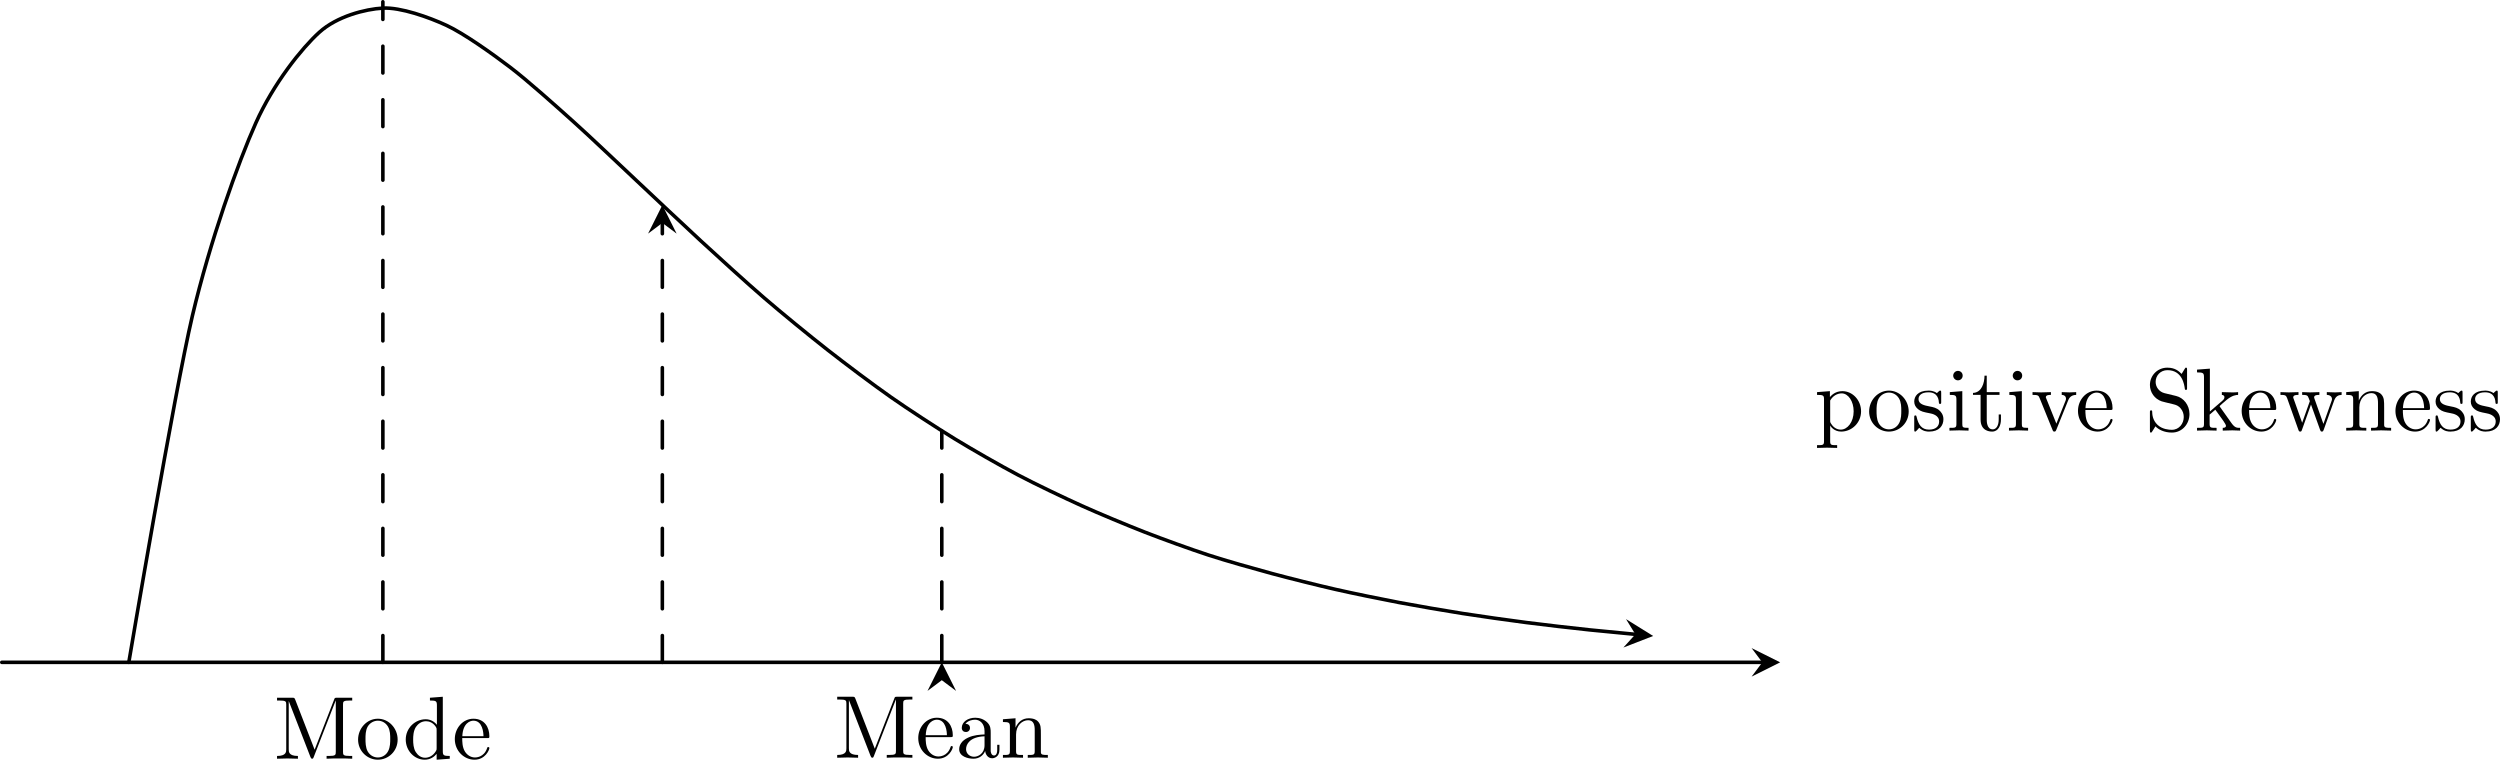
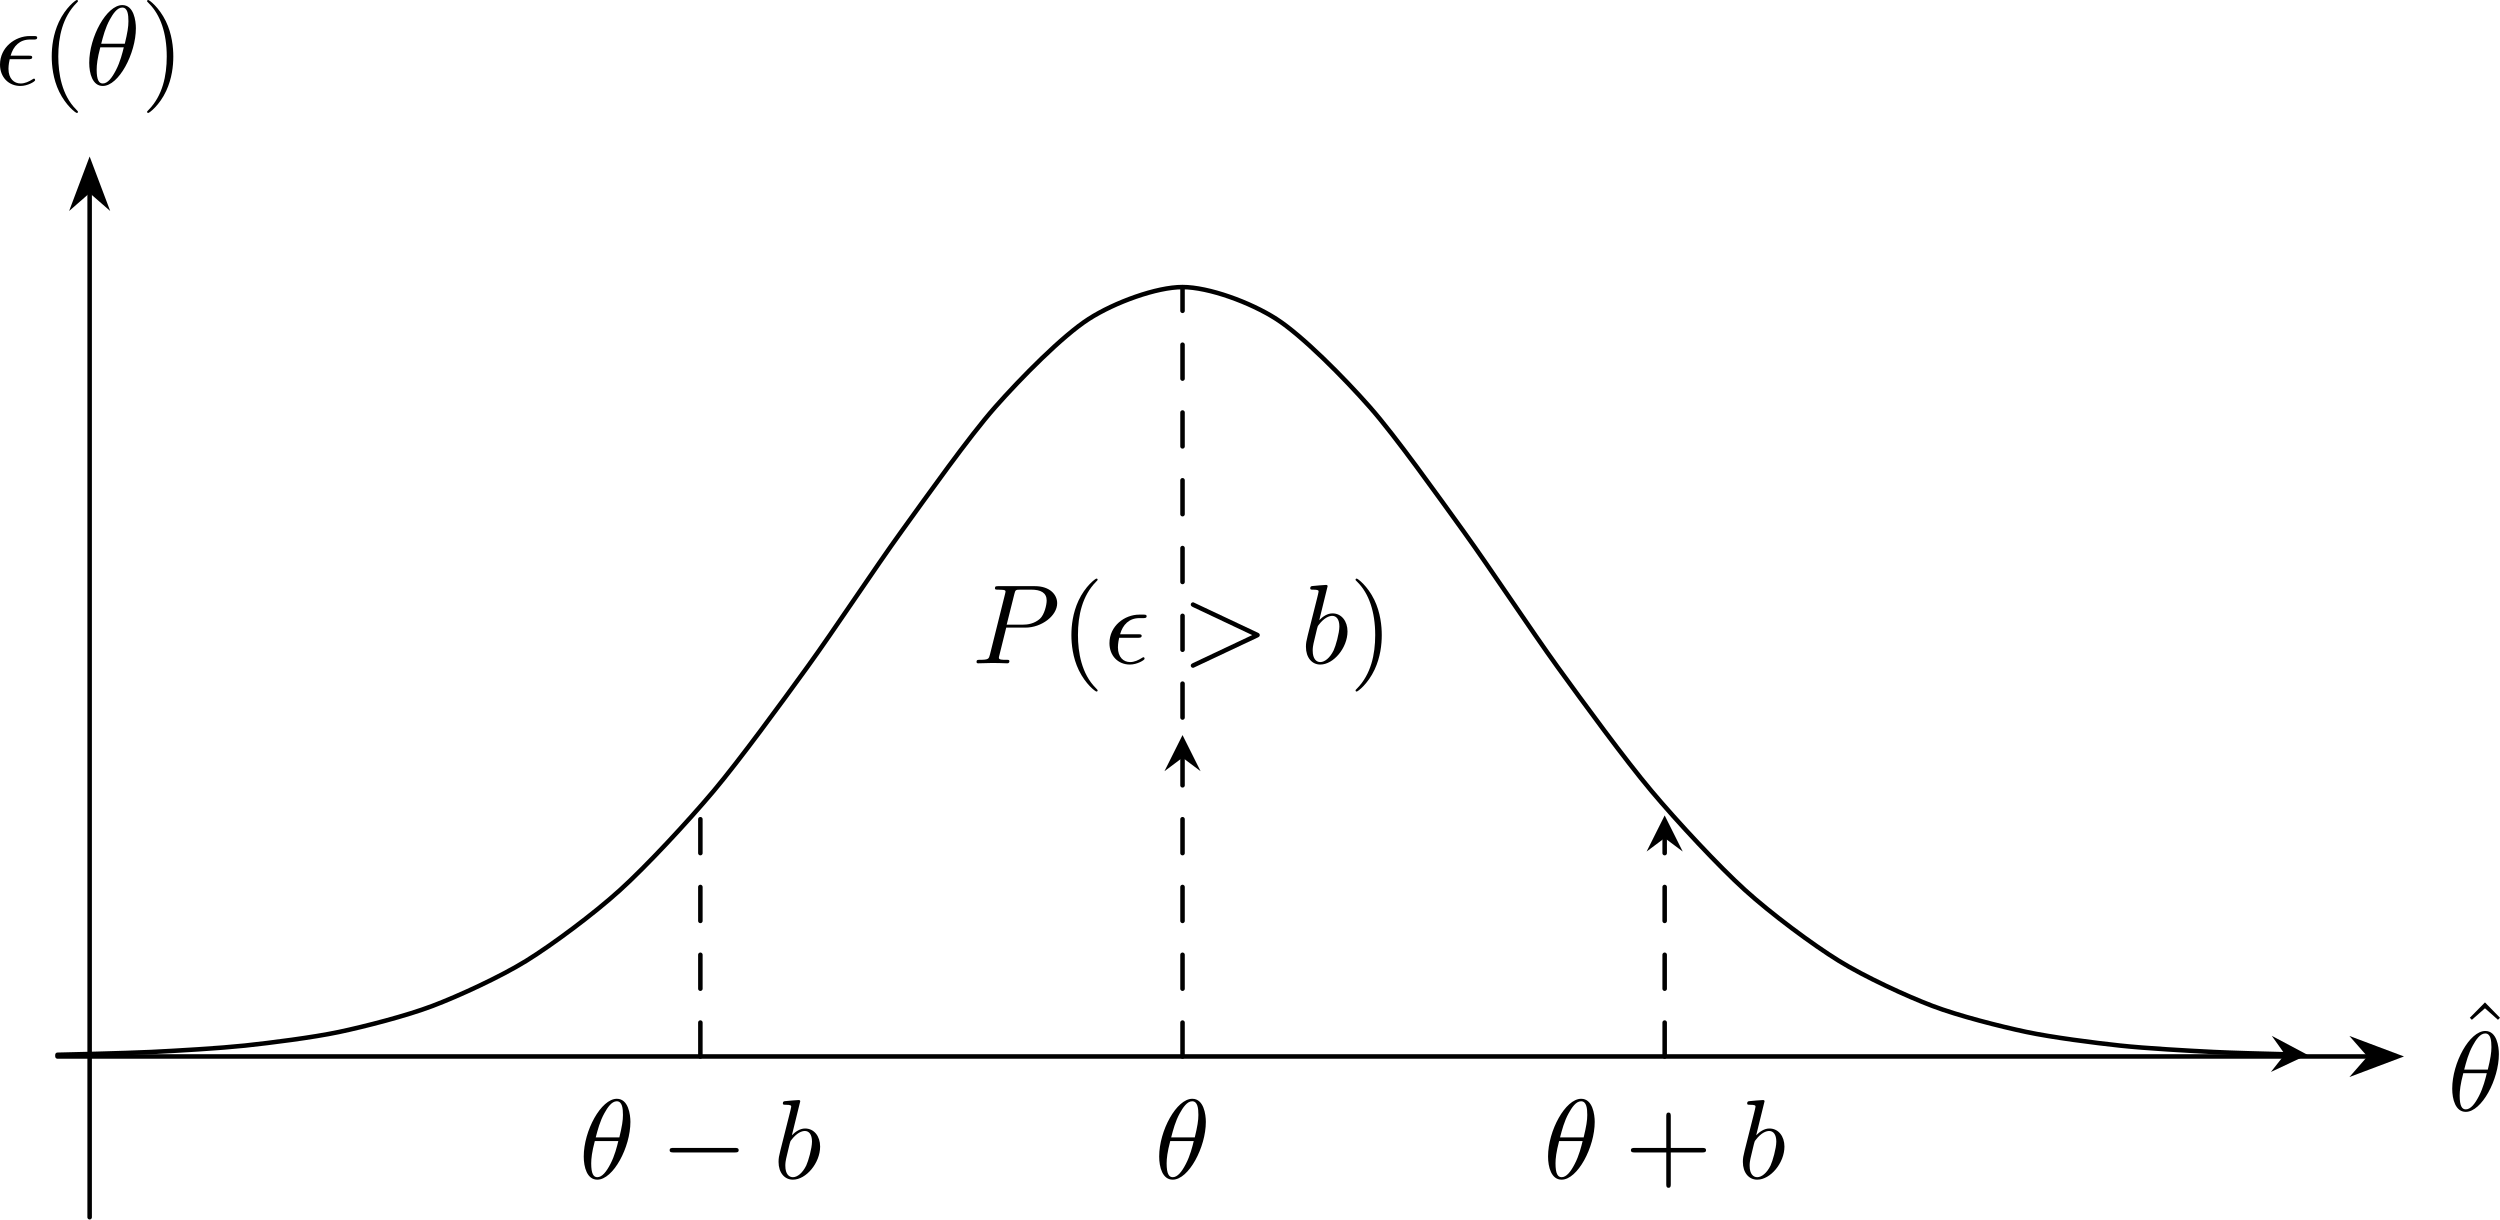
- <svg xmlns="http://www.w3.org/2000/svg" xmlns:xlink="http://www.w3.org/1999/xlink" version="1.1" width="390.519pt" height="118.672pt" viewBox="-0 16.734 390.519 118.672">
+ <svg xmlns="http://www.w3.org/2000/svg" xmlns:xlink="http://www.w3.org/1999/xlink" version="1.1" width="308.657pt" height="150.56pt" viewBox="5.744 21.826 308.657 150.56">
  <defs>
-     <use id="g18-77" xlink:href="#g13-77" transform="scale(.913242)" />
-     <use id="g18-83" xlink:href="#g13-83" transform="scale(.913242)" />
-     <use id="g18-97" xlink:href="#g13-97" transform="scale(.913242)" />
-     <use id="g18-100" xlink:href="#g13-100" transform="scale(.913242)" />
-     <use id="g18-101" xlink:href="#g13-101" transform="scale(.913242)" />
-     <use id="g18-105" xlink:href="#g13-105" transform="scale(.913242)" />
-     <use id="g18-107" xlink:href="#g13-107" transform="scale(.913242)" />
-     <use id="g18-110" xlink:href="#g13-110" transform="scale(.913242)" />
-     <use id="g18-111" xlink:href="#g13-111" transform="scale(.913242)" />
-     <use id="g18-112" xlink:href="#g13-112" transform="scale(.913242)" />
-     <use id="g18-115" xlink:href="#g13-115" transform="scale(.913242)" />
-     <use id="g18-116" xlink:href="#g13-116" transform="scale(.913242)" />
-     <use id="g18-118" xlink:href="#g13-118" transform="scale(.913242)" />
-     <use id="g18-119" xlink:href="#g13-119" transform="scale(.913242)" />
-     <path id="g13-77" d="M2.629-7.211C2.531-7.451 2.498-7.451 2.247-7.451H.404V-7.113H.665C1.505-7.113 1.527-6.993 1.527-6.6V-1.145C1.527-.851 1.527-.338 .404-.338V0C.785-.011 1.32-.033 1.68-.033S2.575-.011 2.956 0V-.338C1.833-.338 1.833-.851 1.833-1.145V-7.025H1.844L4.473-.24C4.527-.098 4.582 0 4.691 0C4.811 0 4.844-.087 4.887-.207L7.571-7.113H7.582V-.851C7.582-.458 7.56-.338 6.72-.338H6.458V0C6.862-.033 7.604-.033 8.029-.033S9.185-.033 9.589 0V-.338H9.327C8.487-.338 8.465-.458 8.465-.851V-6.6C8.465-6.993 8.487-7.113 9.327-7.113H9.589V-7.451H7.745C7.462-7.451 7.462-7.44 7.385-7.244L4.996-1.102L2.629-7.211Z" />
-     <path id="g13-83" d="M3.807-4.233L2.411-4.571C1.735-4.735 1.309-5.324 1.309-5.956C1.309-6.72 1.898-7.385 2.749-7.385C4.571-7.385 4.811-5.596 4.876-5.105C4.887-5.04 4.887-4.975 5.007-4.975C5.149-4.975 5.149-5.029 5.149-5.236V-7.429C5.149-7.615 5.149-7.691 5.029-7.691C4.953-7.691 4.942-7.68 4.865-7.549L4.484-6.927C4.156-7.244 3.709-7.691 2.738-7.691C1.527-7.691 .611-6.731 .611-5.575C.611-4.669 1.189-3.873 2.04-3.578C2.16-3.535 2.716-3.404 3.48-3.218C3.775-3.142 4.102-3.065 4.407-2.662C4.636-2.378 4.745-2.018 4.745-1.658C4.745-.884 4.2-.098 3.284-.098C2.967-.098 2.138-.153 1.56-.687C.927-1.276 .895-1.975 .884-2.367C.873-2.476 .785-2.476 .753-2.476C.611-2.476 .611-2.4 .611-2.204V-.022C.611 .164 .611 .24 .731 .24C.807 .24 .818 .218 .895 .098C.895 .087 .927 .055 1.287-.524C1.625-.153 2.324 .24 3.295 .24C4.571 .24 5.444-.829 5.444-2.029C5.444-3.12 4.724-4.015 3.807-4.233Z" />
-     <path id="g13-97" d="M3.633-.829C3.676-.393 3.971 .065 4.484 .065C4.713 .065 5.378-.087 5.378-.971V-1.582H5.105V-.971C5.105-.338 4.833-.273 4.713-.273C4.353-.273 4.309-.764 4.309-.818V-3C4.309-3.458 4.309-3.884 3.916-4.287C3.491-4.713 2.945-4.887 2.422-4.887C1.527-4.887 .775-4.375 .775-3.655C.775-3.327 .993-3.142 1.276-3.142C1.582-3.142 1.778-3.36 1.778-3.644C1.778-3.775 1.724-4.135 1.222-4.145C1.516-4.527 2.051-4.647 2.4-4.647C2.935-4.647 3.556-4.222 3.556-3.251V-2.847C3-2.815 2.236-2.782 1.549-2.455C.731-2.084 .458-1.516 .458-1.036C.458-.153 1.516 .12 2.204 .12C2.924 .12 3.425-.316 3.633-.829ZM3.556-2.618V-1.527C3.556-.491 2.771-.12 2.28-.12C1.745-.12 1.298-.502 1.298-1.047C1.298-1.647 1.756-2.553 3.556-2.618Z" />
-     <path id="g13-100" d="M4.145-.6V.12L5.749 0V-.338C4.985-.338 4.898-.415 4.898-.949V-7.571L3.327-7.451V-7.113C4.091-7.113 4.178-7.036 4.178-6.502V-4.145C3.862-4.538 3.393-4.822 2.804-4.822C1.516-4.822 .371-3.753 .371-2.345C.371-.96 1.44 .12 2.684 .12C3.382 .12 3.873-.251 4.145-.6ZM4.145-3.524V-1.287C4.145-1.091 4.145-1.069 4.025-.884C3.698-.36 3.207-.12 2.738-.12C2.247-.12 1.855-.404 1.593-.818C1.309-1.265 1.276-1.887 1.276-2.335C1.276-2.738 1.298-3.393 1.615-3.884C1.844-4.222 2.258-4.582 2.847-4.582C3.229-4.582 3.687-4.418 4.025-3.927C4.145-3.742 4.145-3.72 4.145-3.524Z" />
-     <path id="g13-101" d="M1.222-2.749C1.287-4.375 2.204-4.647 2.575-4.647C3.698-4.647 3.807-3.175 3.807-2.749H1.222ZM1.211-2.52H4.255C4.495-2.52 4.527-2.52 4.527-2.749C4.527-3.829 3.938-4.887 2.575-4.887C1.309-4.887 .305-3.764 .305-2.4C.305-.938 1.451 .12 2.705 .12C4.036 .12 4.527-1.091 4.527-1.298C4.527-1.407 4.44-1.429 4.385-1.429C4.287-1.429 4.265-1.364 4.244-1.276C3.862-.153 2.88-.153 2.771-.153C2.225-.153 1.789-.48 1.538-.884C1.211-1.407 1.211-2.127 1.211-2.52Z" />
-     <path id="g13-105" d="M1.931-4.822L.404-4.702V-4.364C1.113-4.364 1.211-4.298 1.211-3.764V-.829C1.211-.338 1.091-.338 .36-.338V0C.709-.011 1.298-.033 1.56-.033C1.942-.033 2.324-.011 2.695 0V-.338C1.975-.338 1.931-.393 1.931-.818V-4.822ZM1.975-6.72C1.975-7.069 1.702-7.298 1.396-7.298C1.058-7.298 .818-7.004 .818-6.72C.818-6.425 1.058-6.142 1.396-6.142C1.702-6.142 1.975-6.371 1.975-6.72Z" />
-     <path id="g13-107" d="M1.156-.829C1.156-.338 1.036-.338 .305-.338V0C.665-.011 1.178-.033 1.495-.033C1.822-.033 2.258-.022 2.695 0V-.338C1.964-.338 1.844-.338 1.844-.829V-1.953L2.542-2.553C3.382-1.396 3.84-.785 3.84-.589C3.84-.382 3.655-.338 3.447-.338V0C3.753-.011 4.396-.033 4.625-.033C4.942-.033 5.258-.022 5.575 0V-.338C5.171-.338 4.931-.338 4.516-.916L3.131-2.869C3.12-2.891 3.065-2.956 3.065-2.989C3.065-3.033 3.84-3.687 3.949-3.775C4.636-4.331 5.095-4.353 5.324-4.364V-4.702C5.007-4.669 4.865-4.669 4.56-4.669C4.167-4.669 3.491-4.691 3.338-4.702V-4.364C3.545-4.353 3.655-4.233 3.655-4.091C3.655-3.873 3.502-3.742 3.415-3.665L1.876-2.335V-7.571L.305-7.451V-7.113C1.069-7.113 1.156-7.036 1.156-6.502V-.829Z" />
-     <path id="g13-110" d="M1.2-3.753V-.829C1.2-.338 1.08-.338 .349-.338V0C.731-.011 1.287-.033 1.582-.033C1.865-.033 2.433-.011 2.804 0V-.338C2.073-.338 1.953-.338 1.953-.829V-2.836C1.953-3.971 2.727-4.582 3.425-4.582C4.113-4.582 4.233-3.993 4.233-3.371V-.829C4.233-.338 4.113-.338 3.382-.338V0C3.764-.011 4.32-.033 4.615-.033C4.898-.033 5.465-.011 5.836 0V-.338C5.269-.338 4.996-.338 4.985-.665V-2.749C4.985-3.687 4.985-4.025 4.647-4.418C4.495-4.604 4.135-4.822 3.502-4.822C2.705-4.822 2.193-4.353 1.887-3.676V-4.822L.349-4.702V-4.364C1.113-4.364 1.2-4.287 1.2-3.753Z" />
-     <path id="g13-111" d="M5.138-2.335C5.138-3.731 4.047-4.887 2.727-4.887C1.364-4.887 .305-3.698 .305-2.335C.305-.927 1.44 .12 2.716 .12C4.036 .12 5.138-.949 5.138-2.335ZM2.727-.153C2.258-.153 1.778-.382 1.484-.884C1.211-1.364 1.211-2.029 1.211-2.422C1.211-2.847 1.211-3.436 1.473-3.916C1.767-4.418 2.28-4.647 2.716-4.647C3.196-4.647 3.665-4.407 3.949-3.938S4.233-2.836 4.233-2.422C4.233-2.029 4.233-1.44 3.993-.96C3.753-.469 3.273-.153 2.727-.153Z" />
-     <path id="g13-112" d="M1.876-4.102V-4.822L.305-4.702V-4.364C1.08-4.364 1.156-4.298 1.156-3.818V1.287C1.156 1.778 1.036 1.778 .305 1.778V2.116C.676 2.105 1.244 2.084 1.527 2.084C1.822 2.084 2.378 2.105 2.76 2.116V1.778C2.029 1.778 1.909 1.778 1.909 1.287V-.545V-.644C1.964-.469 2.422 .12 3.251 .12C4.549 .12 5.684-.949 5.684-2.356C5.684-3.742 4.625-4.822 3.404-4.822C2.553-4.822 2.095-4.342 1.876-4.102ZM1.909-1.244V-3.676C2.225-4.233 2.76-4.549 3.316-4.549C4.113-4.549 4.778-3.589 4.778-2.356C4.778-1.036 4.015-.12 3.207-.12C2.771-.12 2.356-.338 2.062-.785C1.909-1.015 1.909-1.025 1.909-1.244Z" />
-     <path id="g13-115" d="M2.269-2.116C2.509-2.073 3.404-1.898 3.404-1.113C3.404-.556 3.022-.12 2.171-.12C1.255-.12 .862-.742 .655-1.669C.622-1.811 .611-1.855 .502-1.855C.36-1.855 .36-1.778 .36-1.582V-.142C.36 .044 .36 .12 .48 .12C.535 .12 .545 .109 .753-.098C.775-.12 .775-.142 .971-.349C1.451 .109 1.942 .12 2.171 .12C3.425 .12 3.927-.611 3.927-1.396C3.927-1.975 3.6-2.302 3.469-2.433C3.109-2.782 2.684-2.869 2.225-2.956C1.615-3.076 .884-3.218 .884-3.851C.884-4.233 1.167-4.68 2.105-4.68C3.305-4.68 3.36-3.698 3.382-3.36C3.393-3.262 3.491-3.262 3.513-3.262C3.655-3.262 3.655-3.316 3.655-3.524V-4.625C3.655-4.811 3.655-4.887 3.535-4.887C3.48-4.887 3.458-4.887 3.316-4.756C3.284-4.713 3.175-4.615 3.131-4.582C2.716-4.887 2.269-4.887 2.105-4.887C.775-4.887 .36-4.156 .36-3.545C.36-3.164 .535-2.858 .829-2.618C1.178-2.335 1.484-2.269 2.269-2.116Z" />
-     <path id="g13-116" d="M1.887-4.364H3.447V-4.702H1.887V-6.709H1.615C1.604-5.815 1.276-4.647 .207-4.604V-4.364H1.135V-1.353C1.135-.011 2.149 .12 2.542 .12C3.316 .12 3.622-.655 3.622-1.353V-1.975H3.349V-1.375C3.349-.567 3.022-.153 2.618-.153C1.887-.153 1.887-1.145 1.887-1.331V-4.364Z" />
-     <path id="g13-118" d="M4.538-3.633C4.636-3.884 4.822-4.353 5.542-4.364V-4.702C5.291-4.68 4.975-4.669 4.724-4.669C4.462-4.669 3.96-4.691 3.775-4.702V-4.364C4.178-4.353 4.298-4.102 4.298-3.895C4.298-3.796 4.276-3.753 4.233-3.633L3.12-.851L1.898-3.895C1.833-4.036 1.833-4.058 1.833-4.08C1.833-4.364 2.258-4.364 2.455-4.364V-4.702C2.127-4.691 1.516-4.669 1.265-4.669C.971-4.669 .535-4.68 .207-4.702V-4.364C.895-4.364 .938-4.298 1.08-3.96L2.651-.087C2.716 .065 2.738 .12 2.88 .12S3.065 .022 3.109-.087L4.538-3.633Z" />
-     <path id="g13-119" d="M6.753-3.665C6.949-4.211 7.287-4.353 7.669-4.364V-4.702C7.429-4.68 7.113-4.669 6.873-4.669C6.556-4.669 6.065-4.691 5.858-4.702V-4.364C6.251-4.353 6.491-4.156 6.491-3.84C6.491-3.775 6.491-3.753 6.436-3.611L5.444-.818L4.364-3.862C4.32-3.993 4.309-4.015 4.309-4.069C4.309-4.364 4.735-4.364 4.953-4.364V-4.702C4.636-4.691 4.08-4.669 3.818-4.669C3.491-4.669 3.175-4.68 2.847-4.702V-4.364C3.251-4.364 3.425-4.342 3.535-4.2C3.589-4.135 3.709-3.807 3.785-3.6L2.847-.96L1.811-3.873C1.756-4.004 1.756-4.025 1.756-4.069C1.756-4.364 2.182-4.364 2.4-4.364V-4.702C2.073-4.691 1.462-4.669 1.211-4.669C1.167-4.669 .589-4.68 .196-4.702V-4.364C.742-4.364 .873-4.331 1.004-3.982L2.378-.12C2.433 .033 2.465 .12 2.607 .12S2.771 .055 2.825-.098L3.927-3.185L5.04-.087C5.084 .033 5.116 .12 5.258 .12S5.433 .022 5.476-.087L6.753-3.665Z" />
+     <use id="g18-40" xlink:href="#g13-40" transform="scale(.913242)" />
+     <use id="g18-41" xlink:href="#g13-41" transform="scale(.913242)" />
+     <use id="g18-43" xlink:href="#g13-43" transform="scale(.913242)" />
+     <use id="g18-94" xlink:href="#g13-94" transform="scale(.913242)" />
+     <path id="g14-0" d="M6.565-2.291C6.735-2.291 6.914-2.291 6.914-2.491S6.735-2.69 6.565-2.69H1.176C1.006-2.69 .827-2.69 .827-2.491S1.006-2.291 1.176-2.291H6.565Z" />
+     <use id="g16-15" xlink:href="#g8-15" transform="scale(.913242)" />
+     <use id="g16-18" xlink:href="#g8-18" transform="scale(.913242)" />
+     <use id="g16-62" xlink:href="#g8-62" transform="scale(.913242)" />
+     <use id="g16-80" xlink:href="#g8-80" transform="scale(.913242)" />
+     <use id="g16-98" xlink:href="#g8-98" transform="scale(.913242)" />
+     <path id="g13-40" d="M3.611 2.618C3.611 2.585 3.611 2.564 3.425 2.378C2.062 1.004 1.713-1.058 1.713-2.727C1.713-4.625 2.127-6.524 3.469-7.887C3.611-8.018 3.611-8.04 3.611-8.073C3.611-8.149 3.567-8.182 3.502-8.182C3.393-8.182 2.411-7.44 1.767-6.055C1.211-4.855 1.08-3.644 1.08-2.727C1.08-1.876 1.2-.556 1.8 .676C2.455 2.018 3.393 2.727 3.502 2.727C3.567 2.727 3.611 2.695 3.611 2.618Z" />
+     <path id="g13-41" d="M3.153-2.727C3.153-3.578 3.033-4.898 2.433-6.131C1.778-7.473 .84-8.182 .731-8.182C.665-8.182 .622-8.138 .622-8.073C.622-8.04 .622-8.018 .829-7.822C1.898-6.742 2.52-5.007 2.52-2.727C2.52-.862 2.116 1.058 .764 2.433C.622 2.564 .622 2.585 .622 2.618C.622 2.684 .665 2.727 .731 2.727C.84 2.727 1.822 1.985 2.465 .6C3.022-.6 3.153-1.811 3.153-2.727Z" />
+     <path id="g13-43" d="M4.462-2.509H7.505C7.658-2.509 7.865-2.509 7.865-2.727S7.658-2.945 7.505-2.945H4.462V-6C4.462-6.153 4.462-6.36 4.244-6.36S4.025-6.153 4.025-6V-2.945H.971C.818-2.945 .611-2.945 .611-2.727S.818-2.509 .971-2.509H4.025V.545C4.025 .698 4.025 .905 4.244 .905S4.462 .698 4.462 .545V-2.509Z" />
+     <path id="g13-94" d="M2.727-7.571L1.265-6.087L1.462-5.891L2.727-7.004L3.982-5.891L4.178-6.087L2.727-7.571Z" />
+     <path id="g8-15" d="M3.251-2.465C3.425-2.465 3.622-2.465 3.622-2.651C3.622-2.804 3.491-2.804 3.305-2.804H1.538C1.8-3.731 2.411-4.364 3.404-4.364H3.742C3.927-4.364 4.102-4.364 4.102-4.549C4.102-4.702 3.96-4.702 3.775-4.702H3.393C1.975-4.702 .513-3.611 .513-1.942C.513-.742 1.331 .12 2.487 .12C3.196 .12 3.905-.316 3.905-.436C3.905-.469 3.895-.589 3.796-.589C3.775-.589 3.753-.589 3.655-.524C3.316-.305 2.913-.12 2.509-.12C1.876-.12 1.331-.578 1.331-1.538C1.331-1.92 1.418-2.335 1.451-2.465H3.251Z" />
+     <path id="g8-18" d="M4.964-5.455C4.964-6.175 4.767-7.691 3.655-7.691C2.138-7.691 .458-4.615 .458-2.116C.458-1.091 .775 .12 1.767 .12C3.305 .12 4.964-3.011 4.964-5.455ZM1.615-3.96C1.8-4.658 2.018-5.531 2.455-6.305C2.749-6.84 3.153-7.451 3.644-7.451C4.178-7.451 4.244-6.753 4.244-6.131C4.244-5.596 4.156-5.04 3.895-3.96H1.615ZM3.796-3.611C3.676-3.109 3.447-2.182 3.033-1.396C2.651-.655 2.236-.12 1.767-.12C1.407-.12 1.178-.436 1.178-1.451C1.178-1.909 1.244-2.542 1.527-3.611H3.796Z" />
+     <path id="g8-62" d="M7.364-2.487C7.484-2.542 7.571-2.596 7.571-2.727S7.484-2.913 7.364-2.967L1.32-5.815C1.178-5.891 1.156-5.891 1.124-5.891C1.004-5.891 .905-5.793 .905-5.673C.905-5.575 .96-5.509 1.113-5.433L6.84-2.727L1.113-.022C.96 .055 .905 .12 .905 .218C.905 .338 1.004 .436 1.124 .436C1.156 .436 1.178 .436 1.32 .36L7.364-2.487Z" />
+     <path id="g8-80" d="M3.305-3.447H5.16C6.709-3.447 8.225-4.582 8.225-5.804C8.225-6.644 7.505-7.451 6.076-7.451H2.542C2.335-7.451 2.215-7.451 2.215-7.244C2.215-7.113 2.313-7.113 2.531-7.113C2.673-7.113 2.869-7.102 3-7.091C3.175-7.069 3.24-7.036 3.24-6.916C3.24-6.873 3.229-6.84 3.196-6.709L1.735-.851C1.625-.425 1.604-.338 .742-.338C.556-.338 .436-.338 .436-.131C.436 0 .567 0 .6 0C.905 0 1.68-.033 1.985-.033C2.215-.033 2.455-.022 2.684-.022C2.924-.022 3.164 0 3.393 0C3.469 0 3.611 0 3.611-.218C3.611-.338 3.513-.338 3.305-.338C2.902-.338 2.596-.338 2.596-.535C2.596-.6 2.618-.655 2.629-.72L3.305-3.447ZM4.091-6.698C4.189-7.08 4.211-7.113 4.68-7.113H5.727C6.633-7.113 7.211-6.818 7.211-6.065C7.211-5.64 6.993-4.702 6.567-4.309C6.022-3.818 5.367-3.731 4.887-3.731H3.349L4.091-6.698Z" />
+     <path id="g8-98" d="M2.607-7.451C2.607-7.462 2.607-7.571 2.465-7.571C2.215-7.571 1.418-7.484 1.135-7.462C1.047-7.451 .927-7.44 .927-7.244C.927-7.113 1.025-7.113 1.189-7.113C1.713-7.113 1.735-7.036 1.735-6.927C1.735-6.851 1.636-6.48 1.582-6.251L.687-2.695C.556-2.149 .513-1.975 .513-1.593C.513-.556 1.091 .12 1.898 .12C3.185 .12 4.527-1.505 4.527-3.076C4.527-4.069 3.949-4.822 3.076-4.822C2.575-4.822 2.127-4.505 1.8-4.167L2.607-7.451ZM1.582-3.327C1.647-3.567 1.647-3.589 1.745-3.709C2.28-4.418 2.771-4.582 3.055-4.582C3.447-4.582 3.742-4.255 3.742-3.556C3.742-2.913 3.382-1.658 3.185-1.244C2.825-.513 2.324-.12 1.898-.12C1.527-.12 1.167-.415 1.167-1.222C1.167-1.429 1.167-1.636 1.342-2.324L1.582-3.327Z" />
  </defs>
  <g id="page1" transform="matrix(1.4 0 0 1.4 0 0)">
-     <path d="M.199 85.855H196.632" stroke="#000" fill="none" stroke-width=".399" stroke-linecap="round" stroke-linejoin="round" />
-     <path d="M198.625 85.855L195.437 84.262L196.633 85.855L195.437 87.449" />
-     <path d="M14.371 85.855C14.371 85.855 19.492 55.562 21.461 47.211C23.426 38.863 26.578 30.062 28.547 25.668C30.512 21.273 33.668 17.328 35.633 15.551C37.598 13.773 40.754 12.965 42.719 12.859C44.688 12.75 47.84 13.867 49.805 14.777C51.773 15.691 54.926 17.945 56.895 19.438C58.859 20.93 62.012 23.762 63.98 25.527C65.945 27.289 69.098 30.309 71.066 32.148C73.031 33.988 76.188 36.98 78.152 38.789C80.121 40.594 83.273 43.477 85.238 45.168C87.207 46.863 90.359 49.445 92.328 50.984C94.293 52.523 97.445 54.895 99.414 56.27C101.379 57.648 104.531 59.695 106.5 60.902C108.465 62.105 111.621 63.91 113.586 64.945C115.555 65.984 118.707 67.484 120.671 68.371C122.641 69.258 125.793 70.57 127.757 71.336C129.726 72.102 132.879 73.246 134.847 73.887C136.812 74.527 139.964 75.418 141.934 75.949C143.899 76.48 147.054 77.266 149.019 77.715C150.988 78.164 154.141 78.805 156.106 79.18C158.075 79.551 161.226 80.094 163.191 80.402C165.161 80.711 168.312 81.156 170.281 81.41C172.246 81.664 175.399 82.027 177.368 82.234C178.554 82.359 180.903 82.582 182.566 82.738" stroke="#000" fill="none" stroke-width=".399" stroke-miterlimit="10" stroke-linecap="round" stroke-linejoin="round" />
-     <path d="M184.454 82.914L181.426 81.031L182.469 82.727L181.133 84.203" />
-     <path d="M42.719 85.855V12.152M105.082 85.855V60.059M73.902 85.855V36.824" stroke="#000" fill="none" stroke-width=".399" stroke-miterlimit="10" stroke-linecap="round" stroke-linejoin="round" stroke-dasharray="2.989 2.989" />
-     <path d="M73.902 34.832L72.309 38.02L73.902 36.824L75.496 38.02" />
-     <path d="M105.082 85.855L103.488 89.043L105.082 87.848L106.676 89.043" />
-     <g transform="matrix(1 0 0 1 188.0895 -25.8561)">
-       <use x="14.372" y="85.855" xlink:href="#g18-112" />
-       <use x="20.184" y="85.855" xlink:href="#g18-111" />
-       <use x="25.165" y="85.855" xlink:href="#g18-115" />
-       <use x="29.095" y="85.855" xlink:href="#g18-105" />
-       <use x="31.862" y="85.855" xlink:href="#g18-116" />
-       <use x="35.737" y="85.855" xlink:href="#g18-105" />
-       <use x="38.504" y="85.855" xlink:href="#g18-118" />
-       <use x="43.486" y="85.855" xlink:href="#g18-101" />
-       <use x="51.234" y="85.855" xlink:href="#g18-83" />
-       <use x="56.769" y="85.855" xlink:href="#g18-107" />
-       <use x="61.75" y="85.855" xlink:href="#g18-101" />
-       <use x="66.178" y="85.855" xlink:href="#g18-119" />
-       <use x="73.374" y="85.855" xlink:href="#g18-110" />
-       <use x="78.908" y="85.855" xlink:href="#g18-101" />
-       <use x="83.336" y="85.855" xlink:href="#g18-115" />
-       <use x="87.266" y="85.855" xlink:href="#g18-115" />
+     <path d="M12.008 122.934V32.453" stroke="#000" fill="none" stroke-width=".399" stroke-linecap="round" stroke-linejoin="round" />
+     <path d="M12.008 29.957L10.664 33.527L12.008 32.352L13.355 33.527Z" />
+     <path d="M12.008 29.957L10.664 33.527L12.008 32.352L13.355 33.527Z" stroke="#000" fill="none" stroke-width=".399" stroke-miterlimit="10" stroke-linecap="round" />
+     <g transform="matrix(1 0 0 1 -104.7522 -85.6971)">
+       <use x="108.387" y="108.759" xlink:href="#g16-15" />
+       <use x="112.431" y="108.759" xlink:href="#g18-40" />
+       <use x="116.305" y="108.759" xlink:href="#g16-18" />
+       <use x="121.259" y="108.759" xlink:href="#g18-41" />
    </g>
-     <g transform="matrix(1 0 0 1 16.1701 10.7539)">
-       <use x="14.372" y="85.855" xlink:href="#g18-77" />
-       <use x="23.505" y="85.855" xlink:href="#g18-111" />
-       <use x="28.763" y="85.855" xlink:href="#g18-100" />
-       <use x="34.298" y="85.855" xlink:href="#g18-101" />
+     <path d="M9.172 108.758H213.043" stroke="#000" fill="none" stroke-width=".399" stroke-miterlimit="10" stroke-linecap="round" stroke-linejoin="round" />
+     <path d="M215.539 108.758L211.965 107.414L213.141 108.758L211.965 110.105Z" />
+     <path d="M215.539 108.758L211.965 107.414L213.141 108.758L211.965 110.105Z" stroke="#000" fill="none" stroke-width=".399" stroke-miterlimit="10" stroke-linecap="round" />
+     <g transform="matrix(1 0 0 1 111.553 4.774)">
+       <use x="109.203" y="106.13" xlink:href="#g18-94" />
+       <use x="108.387" y="108.759" xlink:href="#g16-18" />
    </g>
-     <g transform="matrix(1 0 0 1 78.6713 10.6431)">
-       <use x="14.372" y="85.855" xlink:href="#g18-77" />
-       <use x="23.505" y="85.855" xlink:href="#g18-101" />
-       <use x="27.933" y="85.855" xlink:href="#g18-97" />
-       <use x="32.914" y="85.855" xlink:href="#g18-110" />
+     <path d="M9.172 108.609C9.172 108.609 15.148 108.477 17.441 108.363C19.734 108.25 23.414 108.039 25.707 107.797C28.004 107.551 31.68 107.086 33.977 106.602C36.27 106.117 39.949 105.172 42.242 104.301C44.539 103.43 48.215 101.742 50.512 100.324C52.805 98.906 56.484 96.168 58.777 94.086C61.074 92.008 64.75 88.062 67.047 85.332C69.34 82.602 73.019 77.57 75.312 74.398C77.609 71.227 81.285 65.656 83.582 62.48C85.875 59.305 89.555 54.113 91.848 51.512C94.144 48.91 97.82 45.191 100.117 43.719C102.41 42.25 106.09 40.906 108.383 40.906C110.68 40.906 114.355 42.242 116.652 43.715C118.945 45.184 122.625 48.902 124.918 51.504C127.211 54.109 130.891 59.297 133.188 62.473C135.481 65.648 139.16 71.219 141.453 74.391C143.746 77.562 147.426 82.594 149.723 85.324C152.016 88.055 155.695 92 157.988 94.078C160.281 96.16 163.961 98.898 166.258 100.316C168.551 101.734 172.231 103.43 174.523 104.301C176.816 105.172 180.496 106.109 182.793 106.594C185.086 107.078 188.766 107.551 191.059 107.797C193.352 108.043 197.031 108.25 199.328 108.363C200.793 108.437 203.758 108.52 205.711 108.566" stroke="#000" fill="none" stroke-width=".399" stroke-miterlimit="10" stroke-linecap="round" stroke-linejoin="round" />
+     <path d="M207.594 108.609L204.445 106.937L205.601 108.562L204.367 110.125" />
+     <path d="M108.387 108.758V41.012M65.867 108.758V87.5M150.906 108.758V89.492" stroke="#000" fill="none" stroke-width=".399" stroke-miterlimit="10" stroke-linecap="round" stroke-linejoin="round" stroke-dasharray="2.989 2.989" />
+     <path d="M150.906 87.5L149.312 90.687L150.906 89.492L152.5 90.687" />
+     <path d="M108.387 80.414L106.793 83.602L108.387 82.406L109.98 83.602" />
+     <g transform="matrix(1 0 0 1 -53.2232 10.754)">
+       <use x="108.387" y="108.759" xlink:href="#g16-18" />
+       <use x="115.554" y="108.759" xlink:href="#g14-0" />
+       <use x="125.517" y="108.759" xlink:href="#g16-98" />
+     </g>
+     <g transform="matrix(1 0 0 1 -2.477 10.754)">
+       <use x="108.387" y="108.759" xlink:href="#g16-18" />
+     </g>
+     <g transform="matrix(1 0 0 1 31.817 10.754)">
+       <use x="108.387" y="108.759" xlink:href="#g16-18" />
+       <use x="115.554" y="108.759" xlink:href="#g18-43" />
+       <use x="125.517" y="108.759" xlink:href="#g16-98" />
+     </g>
+     <g transform="matrix(1 0 0 1 -18.566 -34.6728)">
+       <use x="108.387" y="108.759" xlink:href="#g16-80" />
+       <use x="116.167" y="108.759" xlink:href="#g18-40" />
+       <use x="120.041" y="108.759" xlink:href="#g16-15" />
+       <use x="126.852" y="108.759" xlink:href="#g16-62" />
+       <use x="137.368" y="108.759" xlink:href="#g16-98" />
+       <use x="141.644" y="108.759" xlink:href="#g18-41" />
    </g>
  </g>
</svg>
